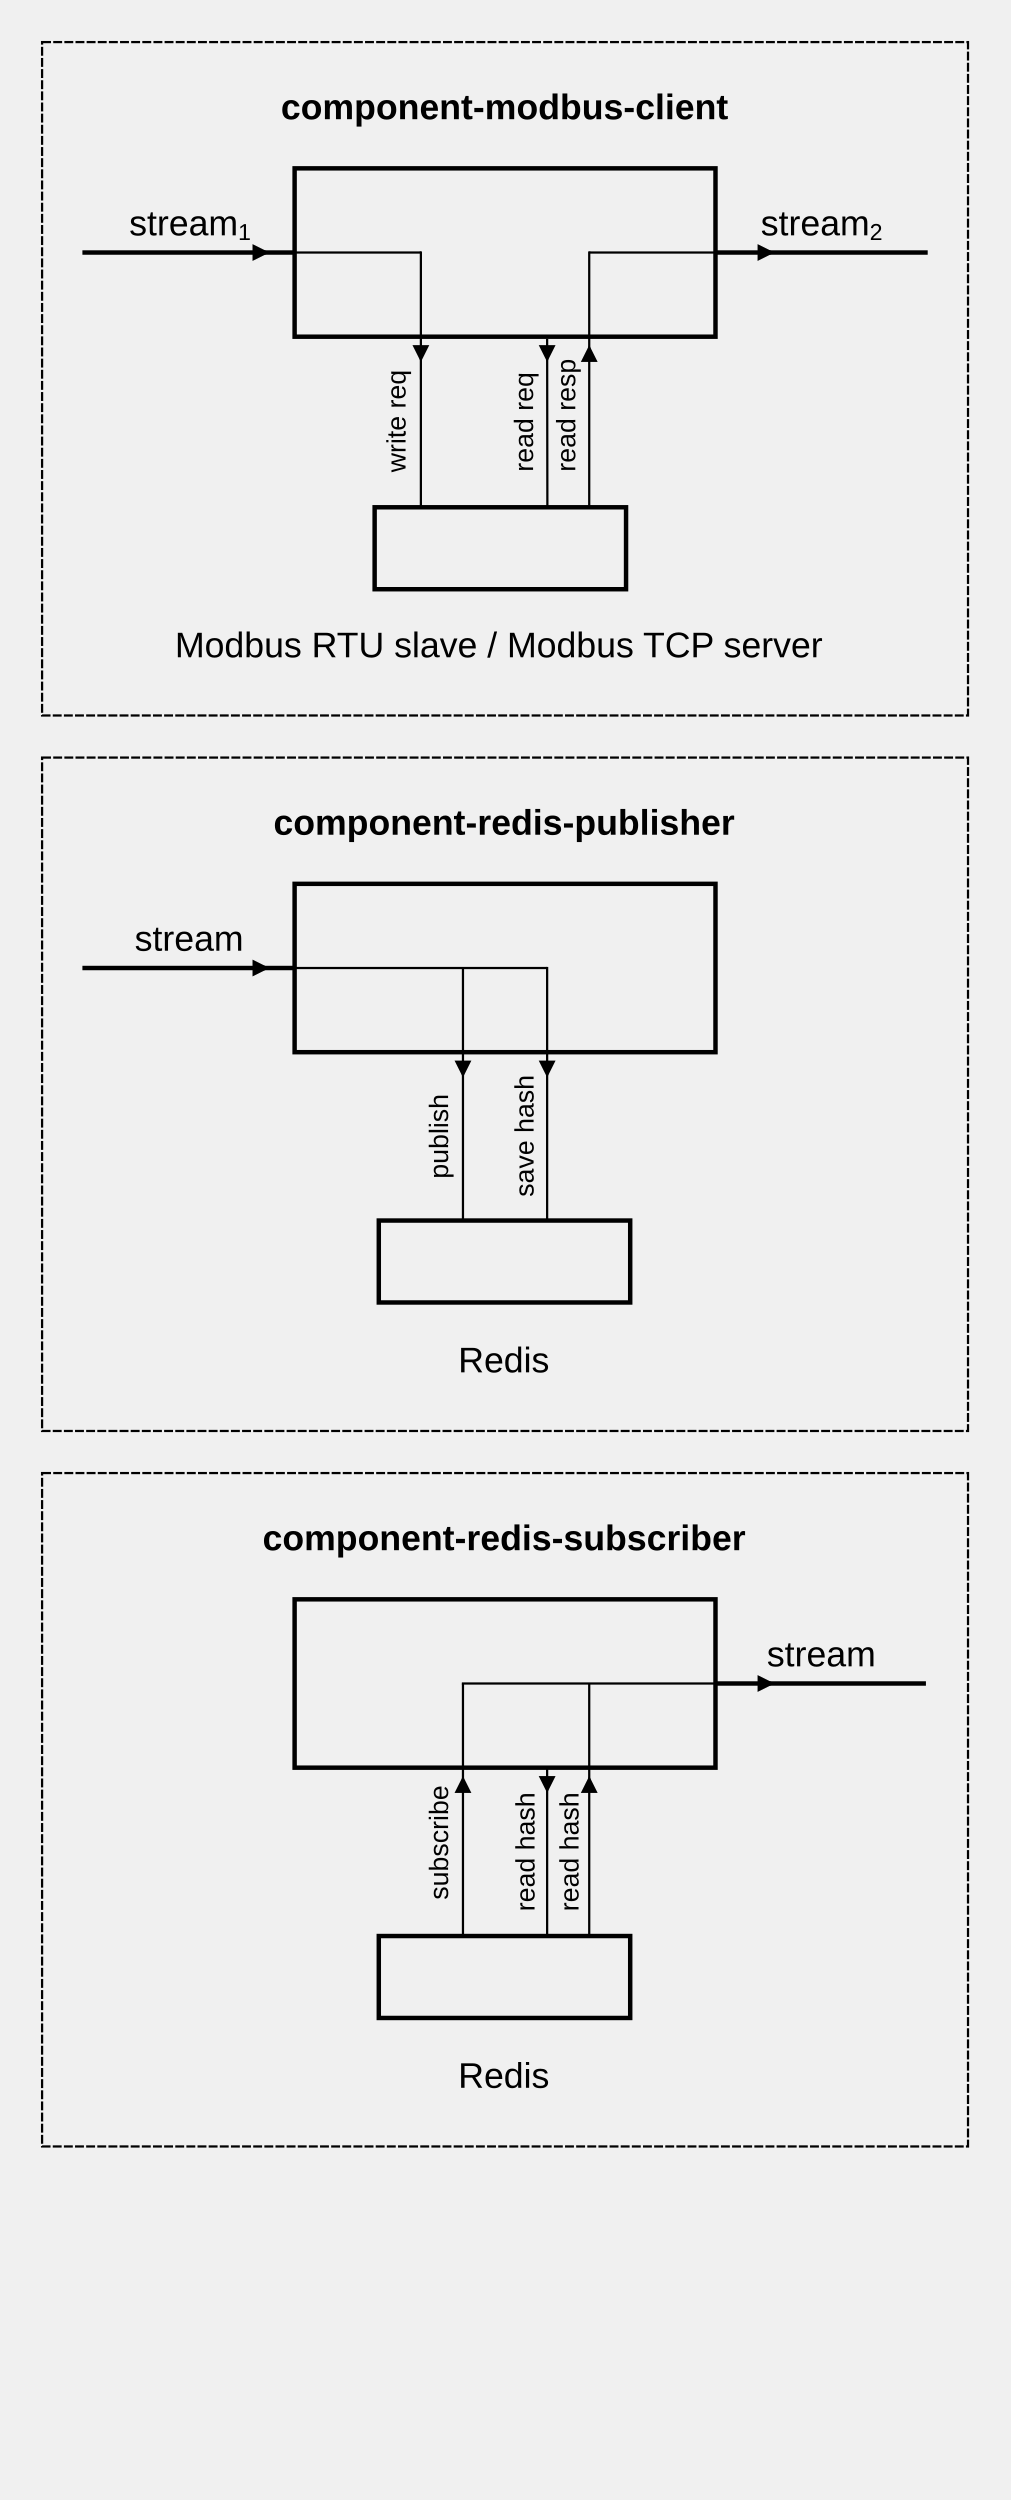
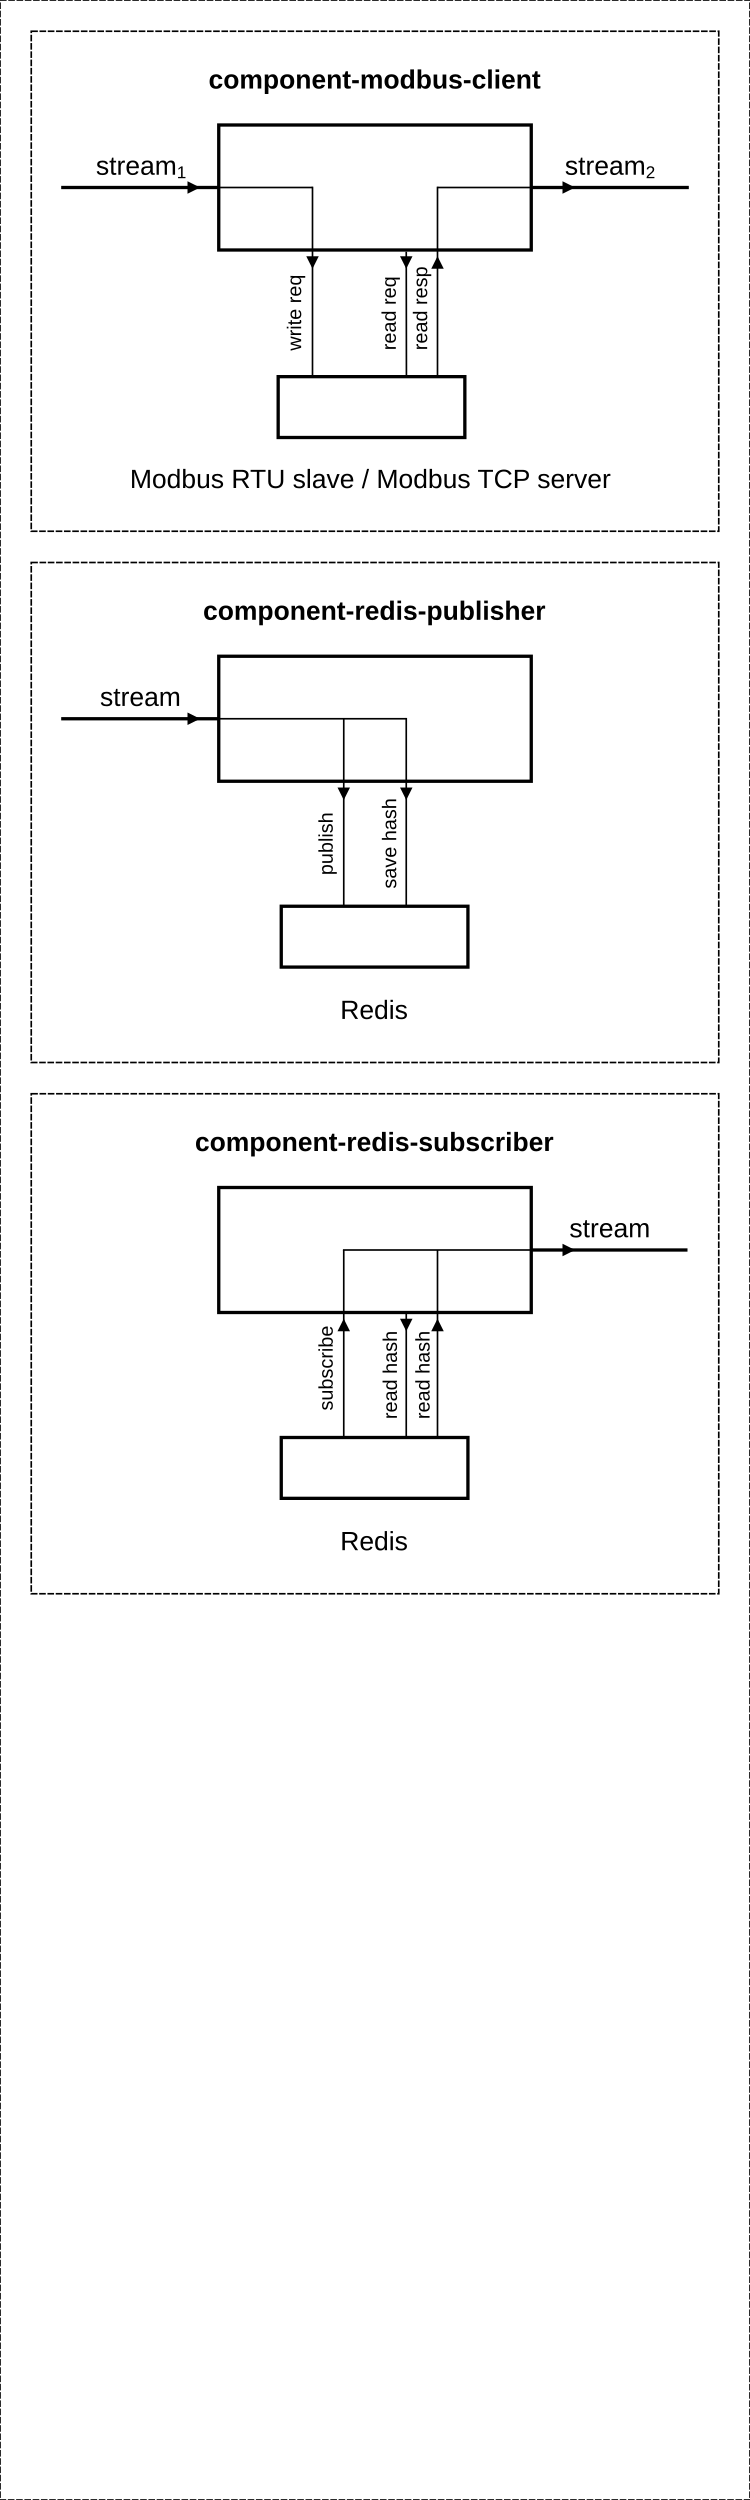
- <svg xmlns="http://www.w3.org/2000/svg" width="120mm" height="297mm" viewBox="0 0 120 297" version="1.1" id="svg1">
+ <svg xmlns="http://www.w3.org/2000/svg" width="120mm" height="400mm" viewBox="0 0 120 400" version="1.1" id="svg1">
  <defs id="defs1" />
+   <g id="layer2">
+     <rect style="display:inline;fill:#ffffff;fill-opacity:1;stroke:#000000;stroke-width:0.265;stroke-dasharray:1.058, 0.265;stroke-dashoffset:0" id="rect4" width="120" height="400" x="0" y="0" />
+   </g>
  <g id="layer1">
    <rect style="fill:none;stroke:#000000;stroke-width:0.529;stroke-dasharray:none;stroke-opacity:1" id="rect8" width="50" height="20" x="35" y="20" />
    <text xml:space="preserve" style="font-size:3.175px;fill:#000000;fill-opacity:1;stroke:none;stroke-width:0.265;stroke-dasharray:none;stroke-opacity:1" x="33.363" y="14.165" id="text8">
      <tspan id="tspan8" style="font-style:normal;font-variant:normal;font-weight:bold;font-stretch:normal;font-size:4.233px;font-family:Arial;-inkscape-font-specification:'Arial, Bold';font-variant-ligatures:normal;font-variant-caps:normal;font-variant-numeric:normal;font-variant-east-asian:normal;fill:#000000;fill-opacity:1;stroke:none;stroke-width:0.265;stroke-dasharray:none" x="33.363" y="14.165">component-modbus-client</tspan>
      <tspan style="fill:#000000;fill-opacity:1;stroke:none;stroke-width:0.265;stroke-dasharray:none" x="33.363" y="18.54" id="tspan9" />
    </text>
    <path style="fill:none;stroke:#000000;stroke-width:0.265;stroke-dasharray:none;stroke-opacity:1" d="m 65,40.266 0.028,19.997" id="path8-6" />
    <rect style="fill:none;stroke:#000000;stroke-width:0.529;stroke-dasharray:none;stroke-opacity:1" id="rect8-0" width="29.868" height="9.735" x="44.507" y="60.265" />
    <path style="fill:#000000;fill-opacity:1;stroke:none;stroke-width:0.265;stroke-dasharray:none;stroke-opacity:1" d="m 30,29 2,1 -2,1 z" id="path10" />
    <path style="fill:none;stroke:#000000;stroke-width:0.265;stroke-dasharray:none;stroke-opacity:1" d="M 70,29.868 V 60.265" id="path8-6-9" />
    <path style="fill:#000000;fill-opacity:1;stroke:#000000;stroke-width:0.529;stroke-dasharray:none;stroke-opacity:1" d="m 85,30 h 25.21" id="path11" />
    <path style="fill:#000000;fill-opacity:1;stroke:#000000;stroke-width:0.529;stroke-dasharray:none;stroke-opacity:1" d="M 9.79,30 H 35" id="path11-8" />
    <path style="fill:#000000;fill-opacity:1;stroke:#000000;stroke-width:0.265;stroke-dasharray:none;stroke-opacity:1" d="m 35,30 h 15" id="path11-8-3" />
    <path style="fill:#000000;fill-opacity:1;stroke:none;stroke-width:0.265;stroke-dasharray:none;stroke-opacity:1" d="m 90,29 2,1 -2,1 z" id="path10-2" />
    <path style="fill:none;stroke:#000000;stroke-width:0.265;stroke-dasharray:none;stroke-opacity:1" d="m 50,29.868 -10e-7,30.397" id="path8-6-0" />
    <text xml:space="preserve" style="font-size:3.175px;fill:#000000;fill-opacity:1;stroke:none;stroke-width:0.265;stroke-dasharray:none;stroke-opacity:1" x="20.786" y="78.082" id="text8-2">
      <tspan style="font-style:normal;font-variant:normal;font-weight:normal;font-stretch:normal;font-size:4.233px;font-family:Arial;-inkscape-font-specification:'Arial, Normal';font-variant-ligatures:normal;font-variant-caps:normal;font-variant-numeric:normal;font-variant-east-asian:normal;fill:#000000;fill-opacity:1;stroke:none;stroke-width:0.265;stroke-dasharray:none" x="20.786" y="78.082" id="tspan9-5">Modbus RTU slave / Modbus TCP server</tspan>
    </text>
    <text xml:space="preserve" style="font-size:3.175px;fill:#000000;fill-opacity:1;stroke:none;stroke-width:0.265;stroke-dasharray:none;stroke-opacity:1" x="-56.11" y="48.179" id="text8-2-5" transform="rotate(-90)">
      <tspan style="font-style:normal;font-variant:normal;font-weight:normal;font-stretch:normal;font-size:3.175px;font-family:Arial;-inkscape-font-specification:'Arial, Normal';font-variant-ligatures:normal;font-variant-caps:normal;font-variant-numeric:normal;font-variant-east-asian:normal;fill:#000000;fill-opacity:1;stroke:none;stroke-width:0.265;stroke-dasharray:none" x="-56.11" y="48.179" id="tspan1-3">write req</tspan>
      <tspan style="fill:#000000;fill-opacity:1;stroke:none;stroke-width:0.265;stroke-dasharray:none" x="-56.11" y="52.185" id="tspan9-5-3" />
    </text>
    <text xml:space="preserve" style="font-size:3.175px;fill:#000000;fill-opacity:1;stroke:none;stroke-width:0.265;stroke-dasharray:none;stroke-opacity:1" x="-56.034" y="63.329" id="text8-2-5-6" transform="rotate(-90)">
      <tspan style="font-style:normal;font-variant:normal;font-weight:normal;font-stretch:normal;font-size:3.175px;font-family:Arial;-inkscape-font-specification:'Arial, Normal';font-variant-ligatures:normal;font-variant-caps:normal;font-variant-numeric:normal;font-variant-east-asian:normal;fill:#000000;fill-opacity:1;stroke:none;stroke-width:0.265;stroke-dasharray:none" x="-56.034" y="63.329" id="tspan1-3-4">read req</tspan>
      <tspan style="fill:#000000;fill-opacity:1;stroke:none;stroke-width:0.265;stroke-dasharray:none" x="-56.034" y="67.334" id="tspan9-5-3-6" />
    </text>
    <text xml:space="preserve" style="font-size:3.175px;fill:#000000;fill-opacity:1;stroke:none;stroke-width:0.265;stroke-dasharray:none;stroke-opacity:1" x="-56.034" y="68.341" id="text8-2-5-6-6" transform="rotate(-90)">
      <tspan style="font-style:normal;font-variant:normal;font-weight:normal;font-stretch:normal;font-size:3.175px;font-family:Arial;-inkscape-font-specification:'Arial, Normal';font-variant-ligatures:normal;font-variant-caps:normal;font-variant-numeric:normal;font-variant-east-asian:normal;fill:#000000;fill-opacity:1;stroke:none;stroke-width:0.265;stroke-dasharray:none" x="-56.034" y="68.341" id="tspan1-3-4-6">read resp</tspan>
      <tspan style="fill:#000000;fill-opacity:1;stroke:none;stroke-width:0.265;stroke-dasharray:none" x="-56.034" y="72.346" id="tspan9-5-3-6-0" />
    </text>
    <path style="fill:#000000;fill-opacity:1;stroke:#000000;stroke-width:0.265;stroke-dasharray:none;stroke-opacity:1" d="M 70,30 H 85" id="path11-8-3-2" />
    <path style="fill:#000000;fill-opacity:1;stroke:none;stroke-width:0.265;stroke-dasharray:none;stroke-opacity:1" d="m 51,41 -1,2 -1,-2 z" id="path10-0" />
    <path style="fill:#000000;fill-opacity:1;stroke:none;stroke-width:0.265;stroke-dasharray:none;stroke-opacity:1" d="m 66,41 -1,2 -1,-2 z" id="path10-0-5" />
    <path style="fill:#000000;fill-opacity:1;stroke:none;stroke-width:0.265;stroke-dasharray:none;stroke-opacity:1" d="m 71,43 -1,-2 -1,2 z" id="path10-0-4" />
    <text xml:space="preserve" style="font-size:3.175px;fill:#000000;fill-opacity:1;stroke:none;stroke-width:0.265;stroke-dasharray:none;stroke-opacity:1" x="15.348" y="27.962" id="text8-3">
      <tspan id="tspan8-7" style="font-style:normal;font-variant:normal;font-weight:normal;font-stretch:normal;font-size:4.233px;font-family:Arial;-inkscape-font-specification:'Arial, Normal';font-variant-ligatures:normal;font-variant-caps:normal;font-variant-numeric:normal;font-variant-east-asian:normal;fill:#000000;fill-opacity:1;stroke:none;stroke-width:0.265;stroke-dasharray:none" x="15.348" y="27.962">stream<tspan style="font-size:65%;baseline-shift:sub" id="tspan2">1</tspan>
      </tspan>
      <tspan style="fill:#000000;fill-opacity:1;stroke:none;stroke-width:0.265;stroke-dasharray:none" x="15.348" y="32.337" id="tspan9-3" />
    </text>
    <text xml:space="preserve" style="font-size:3.175px;fill:#000000;fill-opacity:1;stroke:none;stroke-width:0.265;stroke-dasharray:none;stroke-opacity:1" x="90.379" y="27.962" id="text8-3-9">
      <tspan style="font-style:normal;font-variant:normal;font-weight:normal;font-stretch:normal;font-size:4.233px;font-family:Arial;-inkscape-font-specification:'Arial, Normal';font-variant-ligatures:normal;font-variant-caps:normal;font-variant-numeric:normal;font-variant-east-asian:normal;fill:#000000;fill-opacity:1;stroke:none;stroke-width:0.265;stroke-dasharray:none" x="90.379" y="27.962" id="tspan9-3-2">stream<tspan style="font-size:65%;baseline-shift:sub" id="tspan3">2</tspan>
      </tspan>
    </text>
    <rect style="fill:none;stroke:#000000;stroke-width:0.265;stroke-dasharray:1.058, 0.265;stroke-dashoffset:0" id="rect3" width="110" height="80" x="5" y="5" />
    <rect style="fill:none;stroke:#000000;stroke-width:0.265;stroke-dasharray:1.058, 0.265;stroke-dashoffset:0" id="rect3-3" width="110" height="80" x="5" y="90" />
    <text xml:space="preserve" style="font-size:3.175px;fill:#000000;fill-opacity:1;stroke:none;stroke-width:0.265;stroke-dasharray:none;stroke-opacity:1" x="32.484" y="99.165" id="text8-6">
      <tspan style="font-style:normal;font-variant:normal;font-weight:bold;font-stretch:normal;font-size:4.233px;font-family:Arial;-inkscape-font-specification:'Arial, Bold';font-variant-ligatures:normal;font-variant-caps:normal;font-variant-numeric:normal;font-variant-east-asian:normal;fill:#000000;fill-opacity:1;stroke:none;stroke-width:0.265;stroke-dasharray:none" x="32.484" y="99.165" id="tspan9-7">component-redis-publisher</tspan>
    </text>
    <rect style="fill:none;stroke:#000000;stroke-width:0.529;stroke-dasharray:none;stroke-opacity:1" id="rect8-1" width="50" height="20" x="35" y="105" />
    <path style="fill:#000000;fill-opacity:1;stroke:none;stroke-width:0.265;stroke-dasharray:none;stroke-opacity:1" d="m 30,114 2,1 -2,1 z" id="path10-5" />
    <path style="fill:#000000;fill-opacity:1;stroke:#000000;stroke-width:0.529;stroke-dasharray:none;stroke-opacity:1" d="M 9.79,115 H 35" id="path11-8-0" />
    <text xml:space="preserve" style="font-size:3.175px;fill:#000000;fill-opacity:1;stroke:none;stroke-width:0.265;stroke-dasharray:none;stroke-opacity:1" x="15.997" y="112.95" id="text8-3-7">
      <tspan style="font-style:normal;font-variant:normal;font-weight:normal;font-stretch:normal;font-size:4.233px;font-family:Arial;-inkscape-font-specification:'Arial, Normal';font-variant-ligatures:normal;font-variant-caps:normal;font-variant-numeric:normal;font-variant-east-asian:normal;fill:#000000;fill-opacity:1;stroke:none;stroke-width:0.265;stroke-dasharray:none" x="15.997" y="112.95" id="tspan9-3-8">stream<tspan style="font-size:65%;baseline-shift:sub" id="tspan2-4" />
      </tspan>
    </text>
    <rect style="fill:none;stroke:#000000;stroke-width:0.529;stroke-dasharray:none;stroke-opacity:1" id="rect8-0-0" width="29.868" height="9.735" x="45" y="145" />
    <text xml:space="preserve" style="font-size:3.175px;fill:#000000;fill-opacity:1;stroke:none;stroke-width:0.265;stroke-dasharray:none;stroke-opacity:1" x="54.438" y="163.03" id="text8-2-8">
      <tspan style="font-style:normal;font-variant:normal;font-weight:normal;font-stretch:normal;font-size:4.233px;font-family:Arial;-inkscape-font-specification:'Arial, Normal';font-variant-ligatures:normal;font-variant-caps:normal;font-variant-numeric:normal;font-variant-east-asian:normal;fill:#000000;fill-opacity:1;stroke:none;stroke-width:0.265;stroke-dasharray:none" x="54.438" y="163.03" id="tspan9-5-36">Redis</tspan>
    </text>
    <path style="fill:#000000;fill-opacity:1;stroke:#000000;stroke-width:0.265;stroke-dasharray:none;stroke-opacity:1" d="M 35,115 H 65" id="path11-8-3-0" />
    <path style="fill:none;stroke:#000000;stroke-width:0.265;stroke-dasharray:none;stroke-opacity:1" d="M 55,115 55,145" id="path8-6-0-2" />
    <path style="fill:none;stroke:#000000;stroke-width:0.265;stroke-dasharray:none;stroke-opacity:1" d="m 65,114.871 -10e-7,30" id="path8-6-0-2-7" />
    <path style="fill:#000000;fill-opacity:1;stroke:none;stroke-width:0.265;stroke-dasharray:none;stroke-opacity:1" d="m 56,126 -1,2 -1,-2 z" id="path10-0-6" />
    <path style="fill:#000000;fill-opacity:1;stroke:none;stroke-width:0.265;stroke-dasharray:none;stroke-opacity:1" d="m 66,126 -1,2 -1,-2 z" id="path10-0-1" />
    <text xml:space="preserve" style="font-size:3.175px;fill:#000000;fill-opacity:1;stroke:none;stroke-width:0.265;stroke-dasharray:none;stroke-opacity:1" x="-140.028" y="53.229" id="text8-2-5-0" transform="rotate(-90)">
      <tspan style="font-style:normal;font-variant:normal;font-weight:normal;font-stretch:normal;font-size:3.175px;font-family:Arial;-inkscape-font-specification:'Arial, Normal';font-variant-ligatures:normal;font-variant-caps:normal;font-variant-numeric:normal;font-variant-east-asian:normal;fill:#000000;fill-opacity:1;stroke:none;stroke-width:0.265;stroke-dasharray:none" x="-140.028" y="53.229" id="tspan1-3-8">publish</tspan>
      <tspan style="fill:#000000;fill-opacity:1;stroke:none;stroke-width:0.265;stroke-dasharray:none" x="-140.028" y="57.234" id="tspan9-5-3-7" />
    </text>
    <text xml:space="preserve" style="font-size:3.175px;fill:#000000;fill-opacity:1;stroke:none;stroke-width:0.265;stroke-dasharray:none;stroke-opacity:1" x="-142.178" y="63.388" id="text8-2-5-0-1" transform="rotate(-90)">
      <tspan style="font-style:normal;font-variant:normal;font-weight:normal;font-stretch:normal;font-size:3.175px;font-family:Arial;-inkscape-font-specification:'Arial, Normal';font-variant-ligatures:normal;font-variant-caps:normal;font-variant-numeric:normal;font-variant-east-asian:normal;fill:#000000;fill-opacity:1;stroke:none;stroke-width:0.265;stroke-dasharray:none" x="-142.178" y="63.388" id="tspan1-3-8-3">save hash</tspan>
      <tspan style="fill:#000000;fill-opacity:1;stroke:none;stroke-width:0.265;stroke-dasharray:none" x="-142.178" y="67.394" id="tspan9-5-3-7-0" />
    </text>
    <rect style="fill:none;stroke:#000000;stroke-width:0.265;stroke-dasharray:1.058, 0.265;stroke-dashoffset:0" id="rect3-3-5" width="110" height="80" x="5" y="175" />
    <text xml:space="preserve" style="font-size:3.175px;fill:#000000;fill-opacity:1;stroke:none;stroke-width:0.265;stroke-dasharray:none;stroke-opacity:1" x="31.187" y="184.165" id="text8-6-4">
      <tspan style="font-style:normal;font-variant:normal;font-weight:bold;font-stretch:normal;font-size:4.233px;font-family:Arial;-inkscape-font-specification:'Arial, Bold';font-variant-ligatures:normal;font-variant-caps:normal;font-variant-numeric:normal;font-variant-east-asian:normal;fill:#000000;fill-opacity:1;stroke:none;stroke-width:0.265;stroke-dasharray:none" x="31.187" y="184.165" id="tspan9-7-0">component-redis-subscriber</tspan>
    </text>
    <rect style="fill:none;stroke:#000000;stroke-width:0.529;stroke-dasharray:none;stroke-opacity:1" id="rect8-1-5" width="50" height="20" x="35" y="190" />
    <path style="fill:#000000;fill-opacity:1;stroke:none;stroke-width:0.265;stroke-dasharray:none;stroke-opacity:1" d="m 90,199 2,1 -2,1 z" id="path10-5-6" />
    <path style="fill:#000000;fill-opacity:1;stroke:#000000;stroke-width:0.529;stroke-dasharray:none;stroke-opacity:1" d="M 85,200 H 110" id="path11-8-0-5" />
    <text xml:space="preserve" style="font-size:3.175px;fill:#000000;fill-opacity:1;stroke:none;stroke-width:0.265;stroke-dasharray:none;stroke-opacity:1" x="91.102" y="197.962" id="text8-3-7-9">
      <tspan style="font-style:normal;font-variant:normal;font-weight:normal;font-stretch:normal;font-size:4.233px;font-family:Arial;-inkscape-font-specification:'Arial, Normal';font-variant-ligatures:normal;font-variant-caps:normal;font-variant-numeric:normal;font-variant-east-asian:normal;fill:#000000;fill-opacity:1;stroke:none;stroke-width:0.265;stroke-dasharray:none" x="91.102" y="197.962" id="tspan9-3-8-6">stream<tspan style="font-size:65%;baseline-shift:sub" id="tspan2-4-6" />
      </tspan>
    </text>
    <rect style="fill:none;stroke:#000000;stroke-width:0.529;stroke-dasharray:none;stroke-opacity:1" id="rect8-0-0-6" width="29.868" height="9.735" x="45" y="230" />
    <text xml:space="preserve" style="font-size:3.175px;fill:#000000;fill-opacity:1;stroke:none;stroke-width:0.265;stroke-dasharray:none;stroke-opacity:1" x="54.438" y="248.03" id="text8-2-8-4">
      <tspan style="font-style:normal;font-variant:normal;font-weight:normal;font-stretch:normal;font-size:4.233px;font-family:Arial;-inkscape-font-specification:'Arial, Normal';font-variant-ligatures:normal;font-variant-caps:normal;font-variant-numeric:normal;font-variant-east-asian:normal;fill:#000000;fill-opacity:1;stroke:none;stroke-width:0.265;stroke-dasharray:none" x="54.438" y="248.03" id="tspan9-5-36-5">Redis</tspan>
    </text>
    <path style="fill:#000000;fill-opacity:1;stroke:#000000;stroke-width:0.265;stroke-dasharray:none;stroke-opacity:1" d="M 54.868,200 H 85" id="path11-8-3-0-4" />
    <path style="fill:none;stroke:#000000;stroke-width:0.265;stroke-dasharray:none;stroke-opacity:1" d="m 55,200 -1e-6,30" id="path8-6-0-2-73" />
    <path style="fill:none;stroke:#000000;stroke-width:0.265;stroke-dasharray:none;stroke-opacity:1" d="m 70,200 -1e-6,30" id="path8-6-0-2-7-2" />
    <path style="fill:#000000;fill-opacity:1;stroke:none;stroke-width:0.265;stroke-dasharray:none;stroke-opacity:1" d="m 56,213 -1,-2 -1,2 z" id="path10-0-6-4" />
    <path style="fill:#000000;fill-opacity:1;stroke:none;stroke-width:0.265;stroke-dasharray:none;stroke-opacity:1" d="m 71,213 -1,-2 -1,2 z" id="path10-0-1-9" />
    <text xml:space="preserve" style="font-size:3.175px;fill:#000000;fill-opacity:1;stroke:none;stroke-width:0.265;stroke-dasharray:none;stroke-opacity:1" x="-225.689" y="53.229" id="text8-2-5-0-8" transform="rotate(-90)">
      <tspan style="font-style:normal;font-variant:normal;font-weight:normal;font-stretch:normal;font-size:3.175px;font-family:Arial;-inkscape-font-specification:'Arial, Normal';font-variant-ligatures:normal;font-variant-caps:normal;font-variant-numeric:normal;font-variant-east-asian:normal;fill:#000000;fill-opacity:1;stroke:none;stroke-width:0.265;stroke-dasharray:none" x="-225.689" y="53.229" id="tspan1-3-8-9">subscribe</tspan>
      <tspan style="fill:#000000;fill-opacity:1;stroke:none;stroke-width:0.265;stroke-dasharray:none" x="-225.689" y="57.234" id="tspan9-5-3-7-1" />
    </text>
    <text xml:space="preserve" style="font-size:3.175px;fill:#000000;fill-opacity:1;stroke:none;stroke-width:0.265;stroke-dasharray:none;stroke-opacity:1" x="-227.056" y="63.504" id="text8-2-5-0-1-8" transform="rotate(-90)">
      <tspan style="font-style:normal;font-variant:normal;font-weight:normal;font-stretch:normal;font-size:3.175px;font-family:Arial;-inkscape-font-specification:'Arial, Normal';font-variant-ligatures:normal;font-variant-caps:normal;font-variant-numeric:normal;font-variant-east-asian:normal;fill:#000000;fill-opacity:1;stroke:none;stroke-width:0.265;stroke-dasharray:none" x="-227.056" y="63.504" id="tspan1-3-8-3-7">read hash</tspan>
      <tspan style="fill:#000000;fill-opacity:1;stroke:none;stroke-width:0.265;stroke-dasharray:none" x="-227.056" y="67.51" id="tspan9-5-3-7-0-5" />
    </text>
    <path style="fill:none;stroke:#000000;stroke-width:0.265;stroke-dasharray:none;stroke-opacity:1" d="M 65,210 65,230" id="path8-6-0-2-7-2-8" />
    <text xml:space="preserve" style="font-size:3.175px;fill:#000000;fill-opacity:1;stroke:none;stroke-width:0.265;stroke-dasharray:none;stroke-opacity:1" x="-227.056" y="68.731" id="text8-2-5-0-1-8-9" transform="rotate(-90)">
      <tspan style="font-style:normal;font-variant:normal;font-weight:normal;font-stretch:normal;font-size:3.175px;font-family:Arial;-inkscape-font-specification:'Arial, Normal';font-variant-ligatures:normal;font-variant-caps:normal;font-variant-numeric:normal;font-variant-east-asian:normal;fill:#000000;fill-opacity:1;stroke:none;stroke-width:0.265;stroke-dasharray:none" x="-227.056" y="68.731" id="tspan1-3-8-3-7-7">read hash</tspan>
      <tspan style="fill:#000000;fill-opacity:1;stroke:none;stroke-width:0.265;stroke-dasharray:none" x="-227.056" y="72.737" id="tspan9-5-3-7-0-5-2" />
    </text>
    <path style="fill:#000000;fill-opacity:1;stroke:none;stroke-width:0.265;stroke-dasharray:none;stroke-opacity:1" d="m 66,211 -1,2 -1,-2 z" id="path10-0-1-9-8" />
  </g>
</svg>
